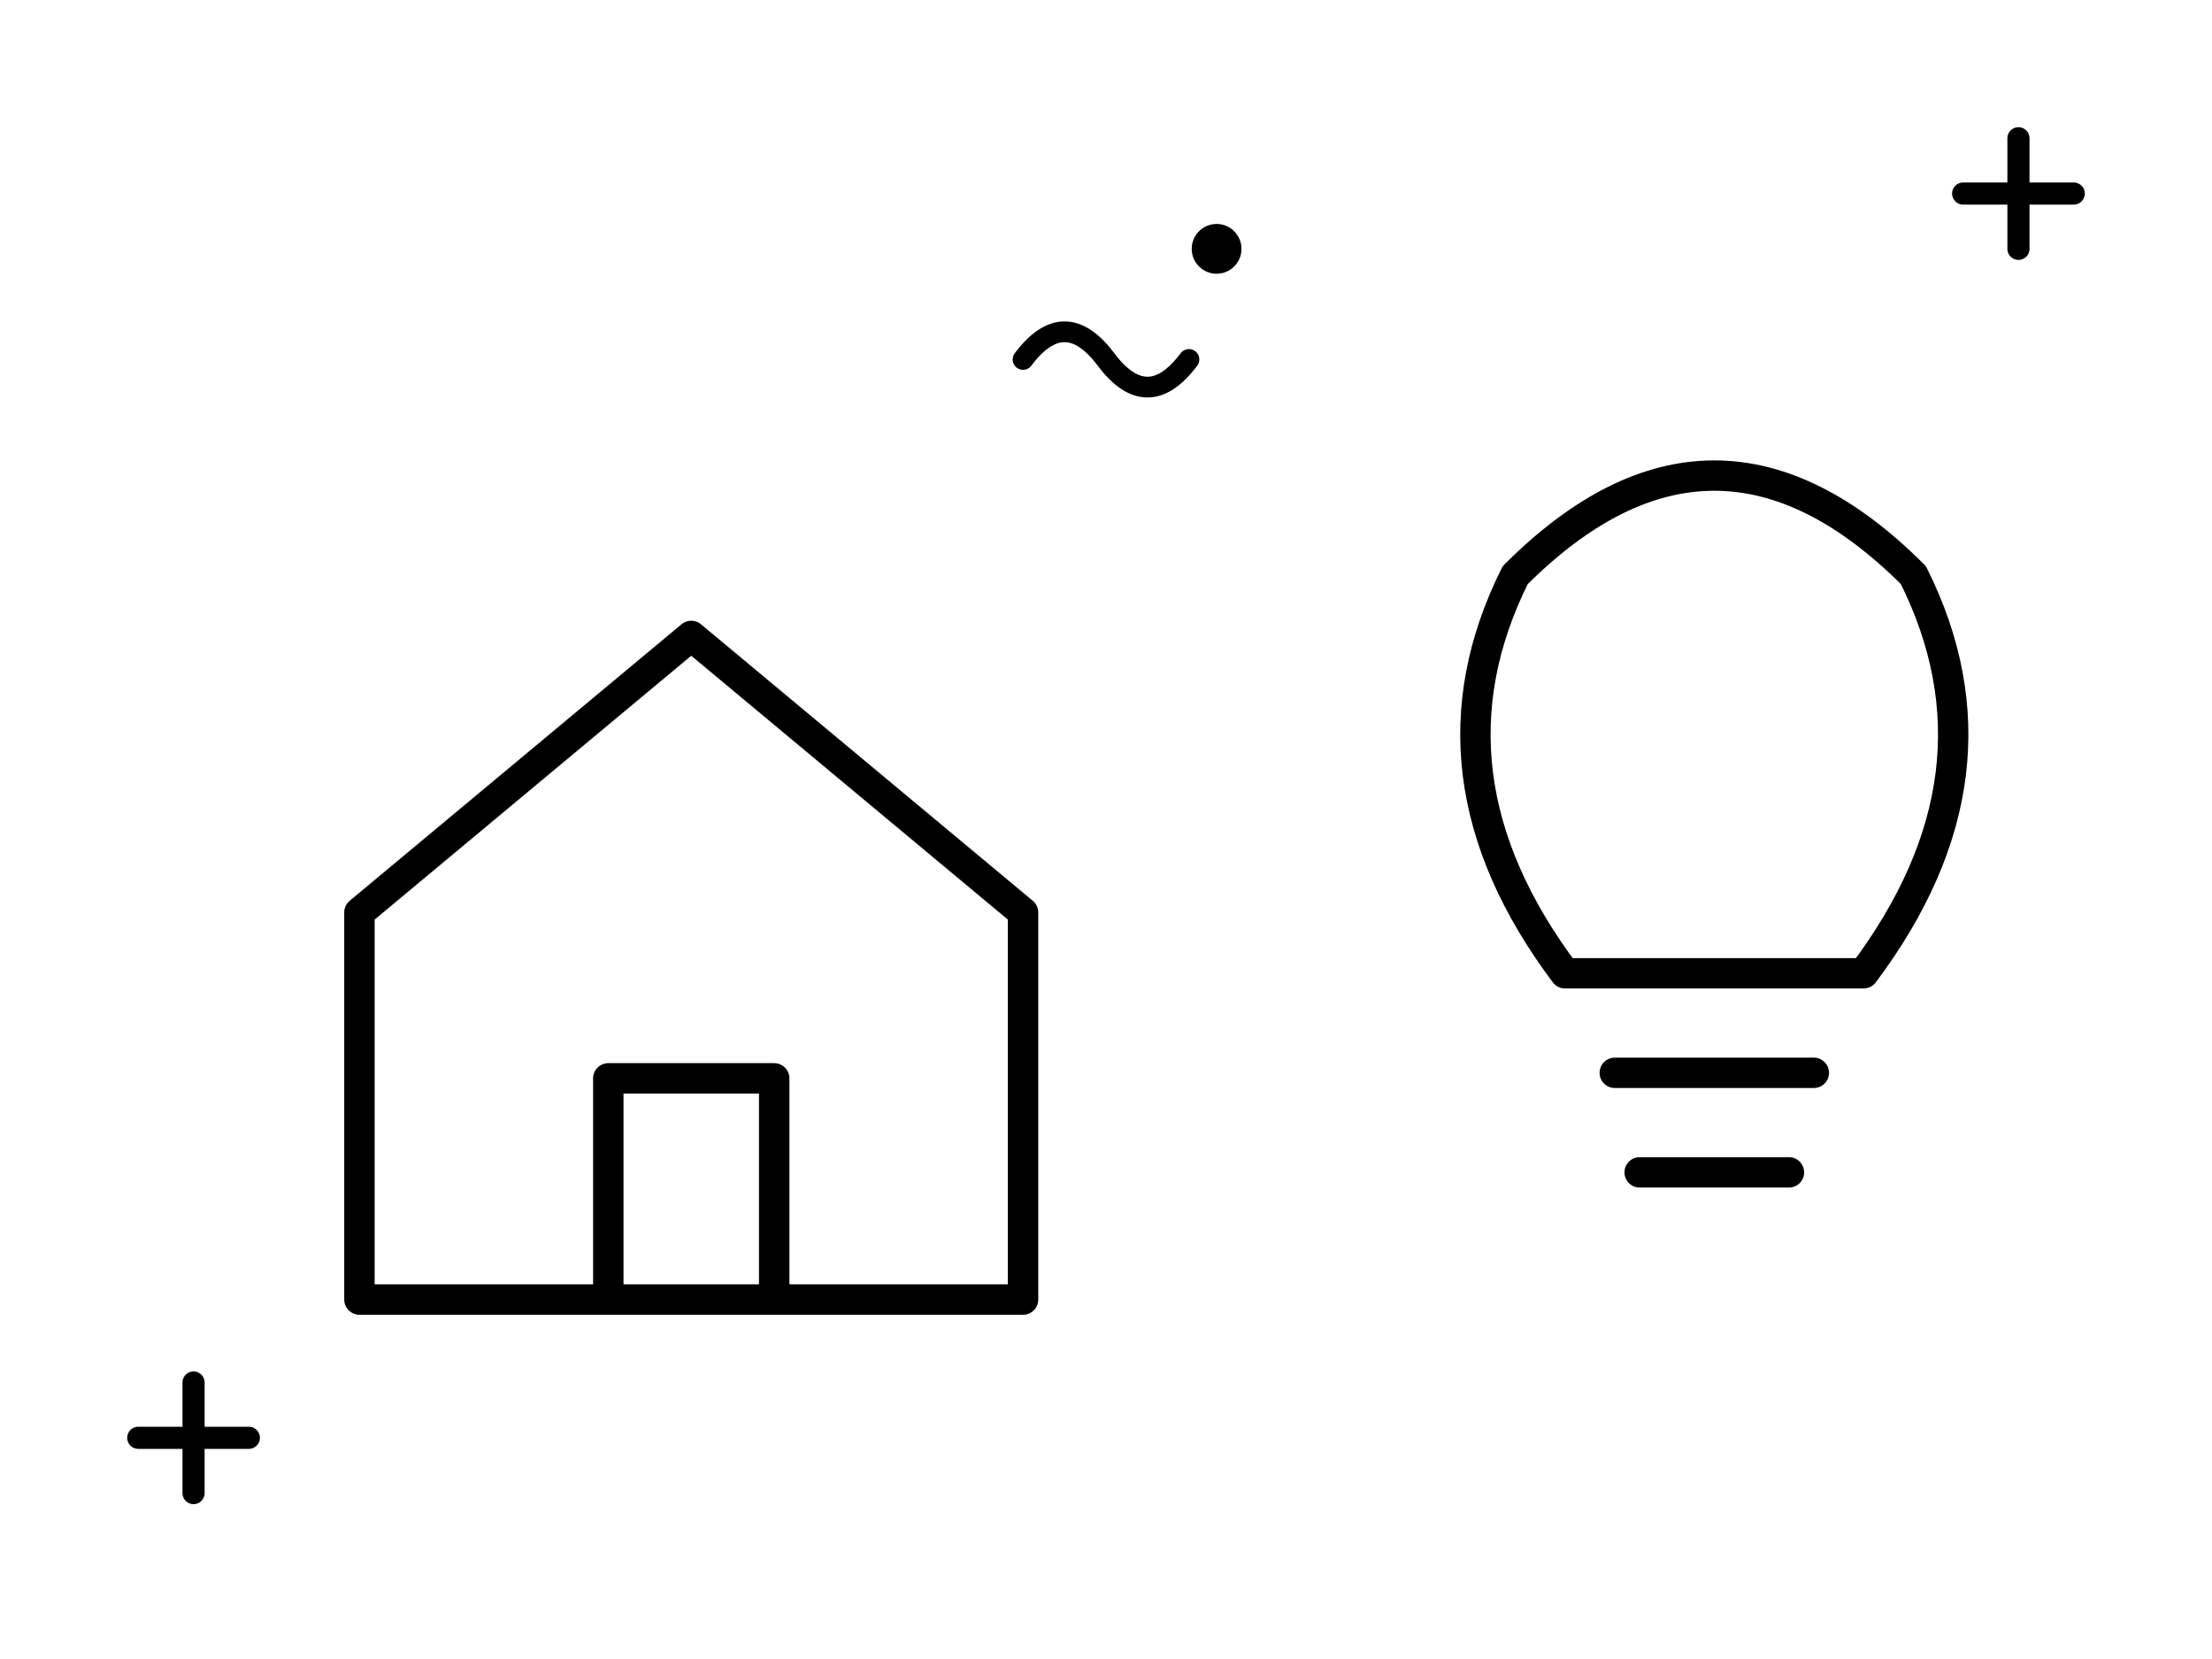
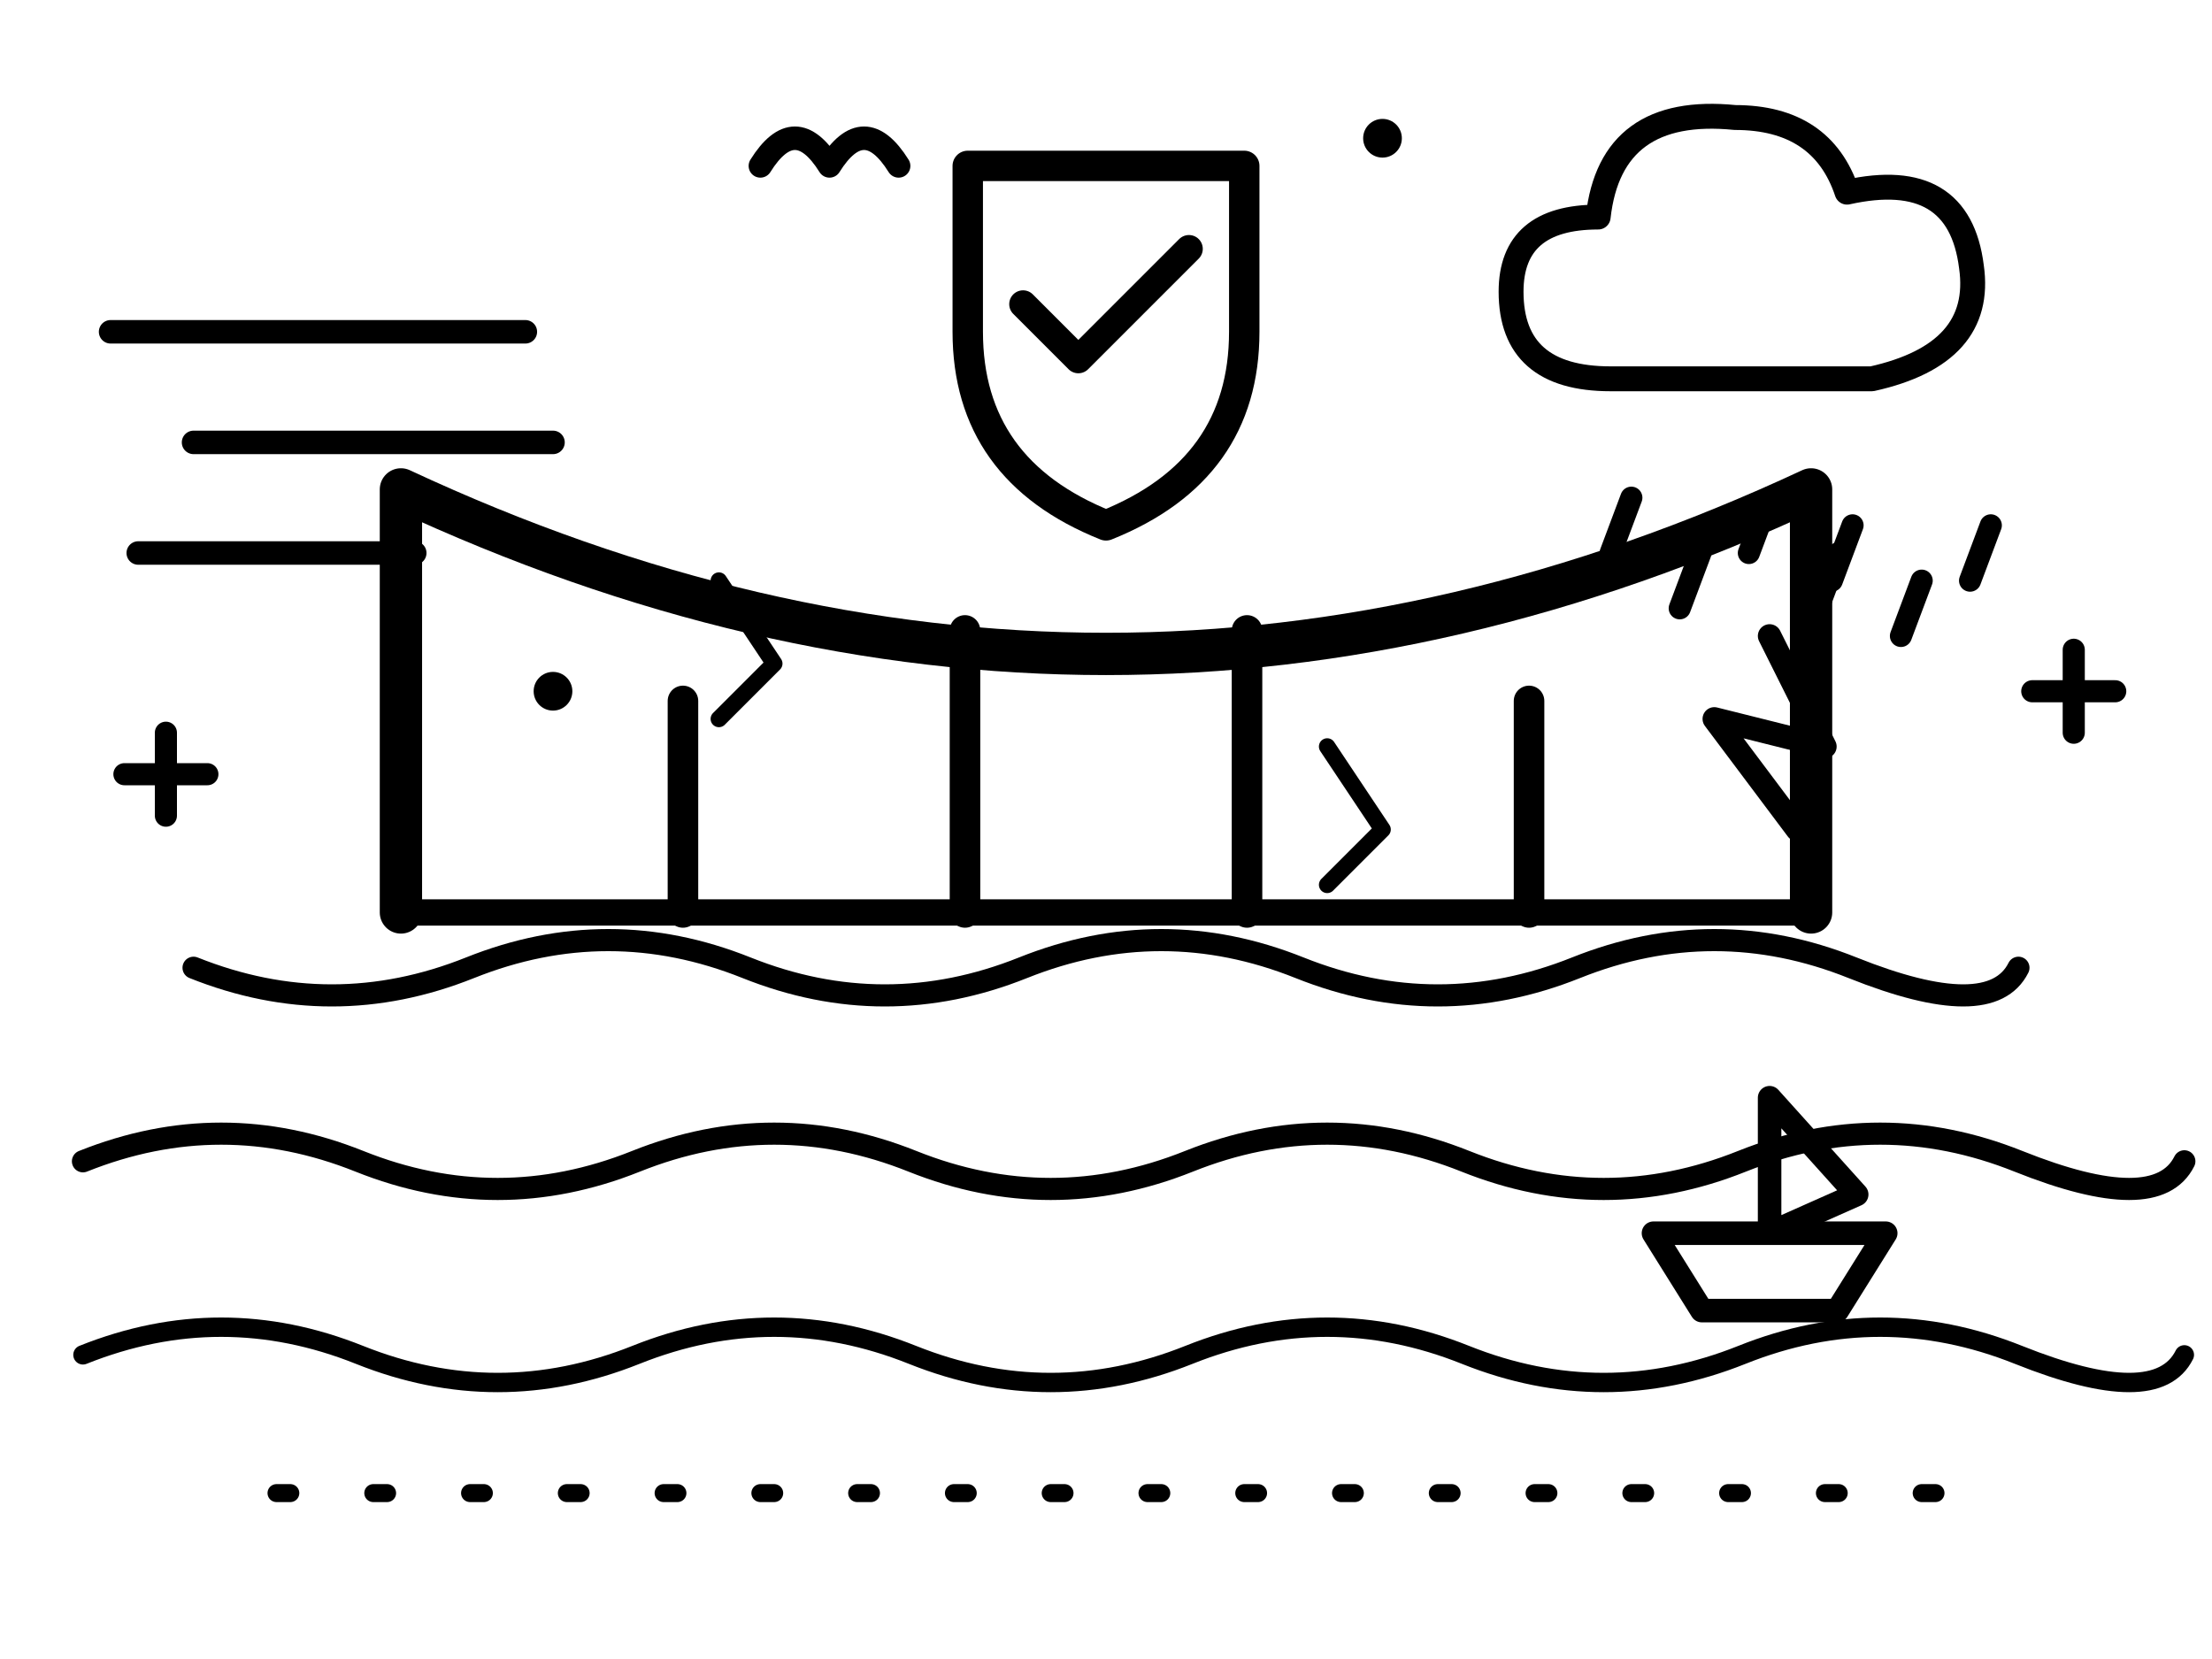
<svg xmlns="http://www.w3.org/2000/svg" viewBox="0 0 160 120" fill="none" stroke="#000" stroke-width="2.2" stroke-linecap="round" stroke-linejoin="round">
-   <g transform="translate(50 66) scale(2.0)" stroke-width="1.10">
-     <path d="M-12 14V0L0-10L12 0V14zM-3 14V6H3V14" />
+   <g transform="translate(80 66) scale(1.7 1.7)" stroke-width="1.12">
+     <path d="M-30 0h60" />
+     <path d="M-30 0v-18M30 0v-18M-30-18q30 14 60 0" stroke-width="1.8" />
+     <path d="M-18 0v-9M-6 0v-12M6 0v-12M18 0v-9" stroke-width="1.3" />
  </g>
-   <g transform="translate(124 56) scale(1.8)" stroke-width="1.22">
-     <path d="M-6 8Q-12 0-8-8Q0-16 8-8Q12 0 6 8zM-4 12H4M-3 16H3" />
+   <path d="M14 66v6M146 66v6" stroke-width="0" />
+   <path d="M6 66h148" stroke-width="0" />
+   <path d="M14 70q10 4 20 0t20 0t20 0t20 0t20 0t20 0t12 0" stroke-width="1.6" />
+   <path d="M6 84q10-4 20 0t20 0t20 0t20 0t20 0t20 0t20 0t12 0" stroke-width="1.6" />
+   <path d="M6 98q10-4 20 0t20 0t20 0t20 0t20 0t20 0t20 0t12 0" stroke-width="1.4" />
+   <path d="M80 38V20M80 20h10" stroke-width="0" />
+   <path d="M72 40h16v10q0 8-8 12q-8-4-8-12z" stroke-width="0" />
+   <path d="M70 12h20v12q0 10-10 14q-10-4-10-14z" />
+   <path d="M74 22l4 4l8-8" stroke-width="2" />
+   <path d="M8 24h30M14 32h26M10 40h20" stroke-width="1.7" />
+   <g transform="translate(130 22) scale(0.9 0.9)" stroke-width="2.00">
+     <path d="M-15 6q-8 0-8-7q0-6 7-6q1-9 11-8q7 0 9 6q9-2 10 6q1 7-8 9z" />
  </g>
-   <path d="M10 104H18M14 100V108" stroke-width="1.6" />
-   <path d="M142 14H150M146 10V18" stroke-width="1.6" />
-   <circle cx="88" cy="18" r="1.8" fill="#000" stroke="none" />
-   <path d="M74 26q3-4 6 0t6 0" stroke-width="1.5" />
+   <path d="M118 36l-1.5 4M123 40l-1.5 4M128 36l-1.5 4M133 40l-1.5 4" stroke-width="1.6" />
+   <path d="M134 38l-1.5 4M139 42l-1.5 4M144 38l-1.5 4" stroke-width="1.6" />
+   <path d="M130 60l-6-8l8 2l-4-8" stroke-width="1.7" />
+   <path d="M52 42l4 6l-4 4" stroke-width="1.2" />
+   <path d="M55 12q2.5 -4 5 0q2.5 -4 5 0" stroke-width="1.7" />
+   <path d="M147 50h6M150 47v6" stroke-width="1.6" />
+   <path d="M9 56h6M12 53v6" stroke-width="1.6" />
+   <circle cx="100" cy="10" r="1.4" fill="#000" stroke="none" />
+   <circle cx="40" cy="50" r="1.4" fill="#000" stroke="none" />
+   <g transform="translate(128 92) scale(0.7 0.7)" stroke-width="2.43">
+     <path d="M-12-4h24l-5 8h-14z" />
+     <path d="M0-4v-14l9 10z" />
+   </g>
+   <path d="M20 108h120" stroke-width="1.3" stroke-dasharray="1 6" />
+   <path d="M96 54l4 6l-4 4" stroke-width="1.2" />
</svg>
